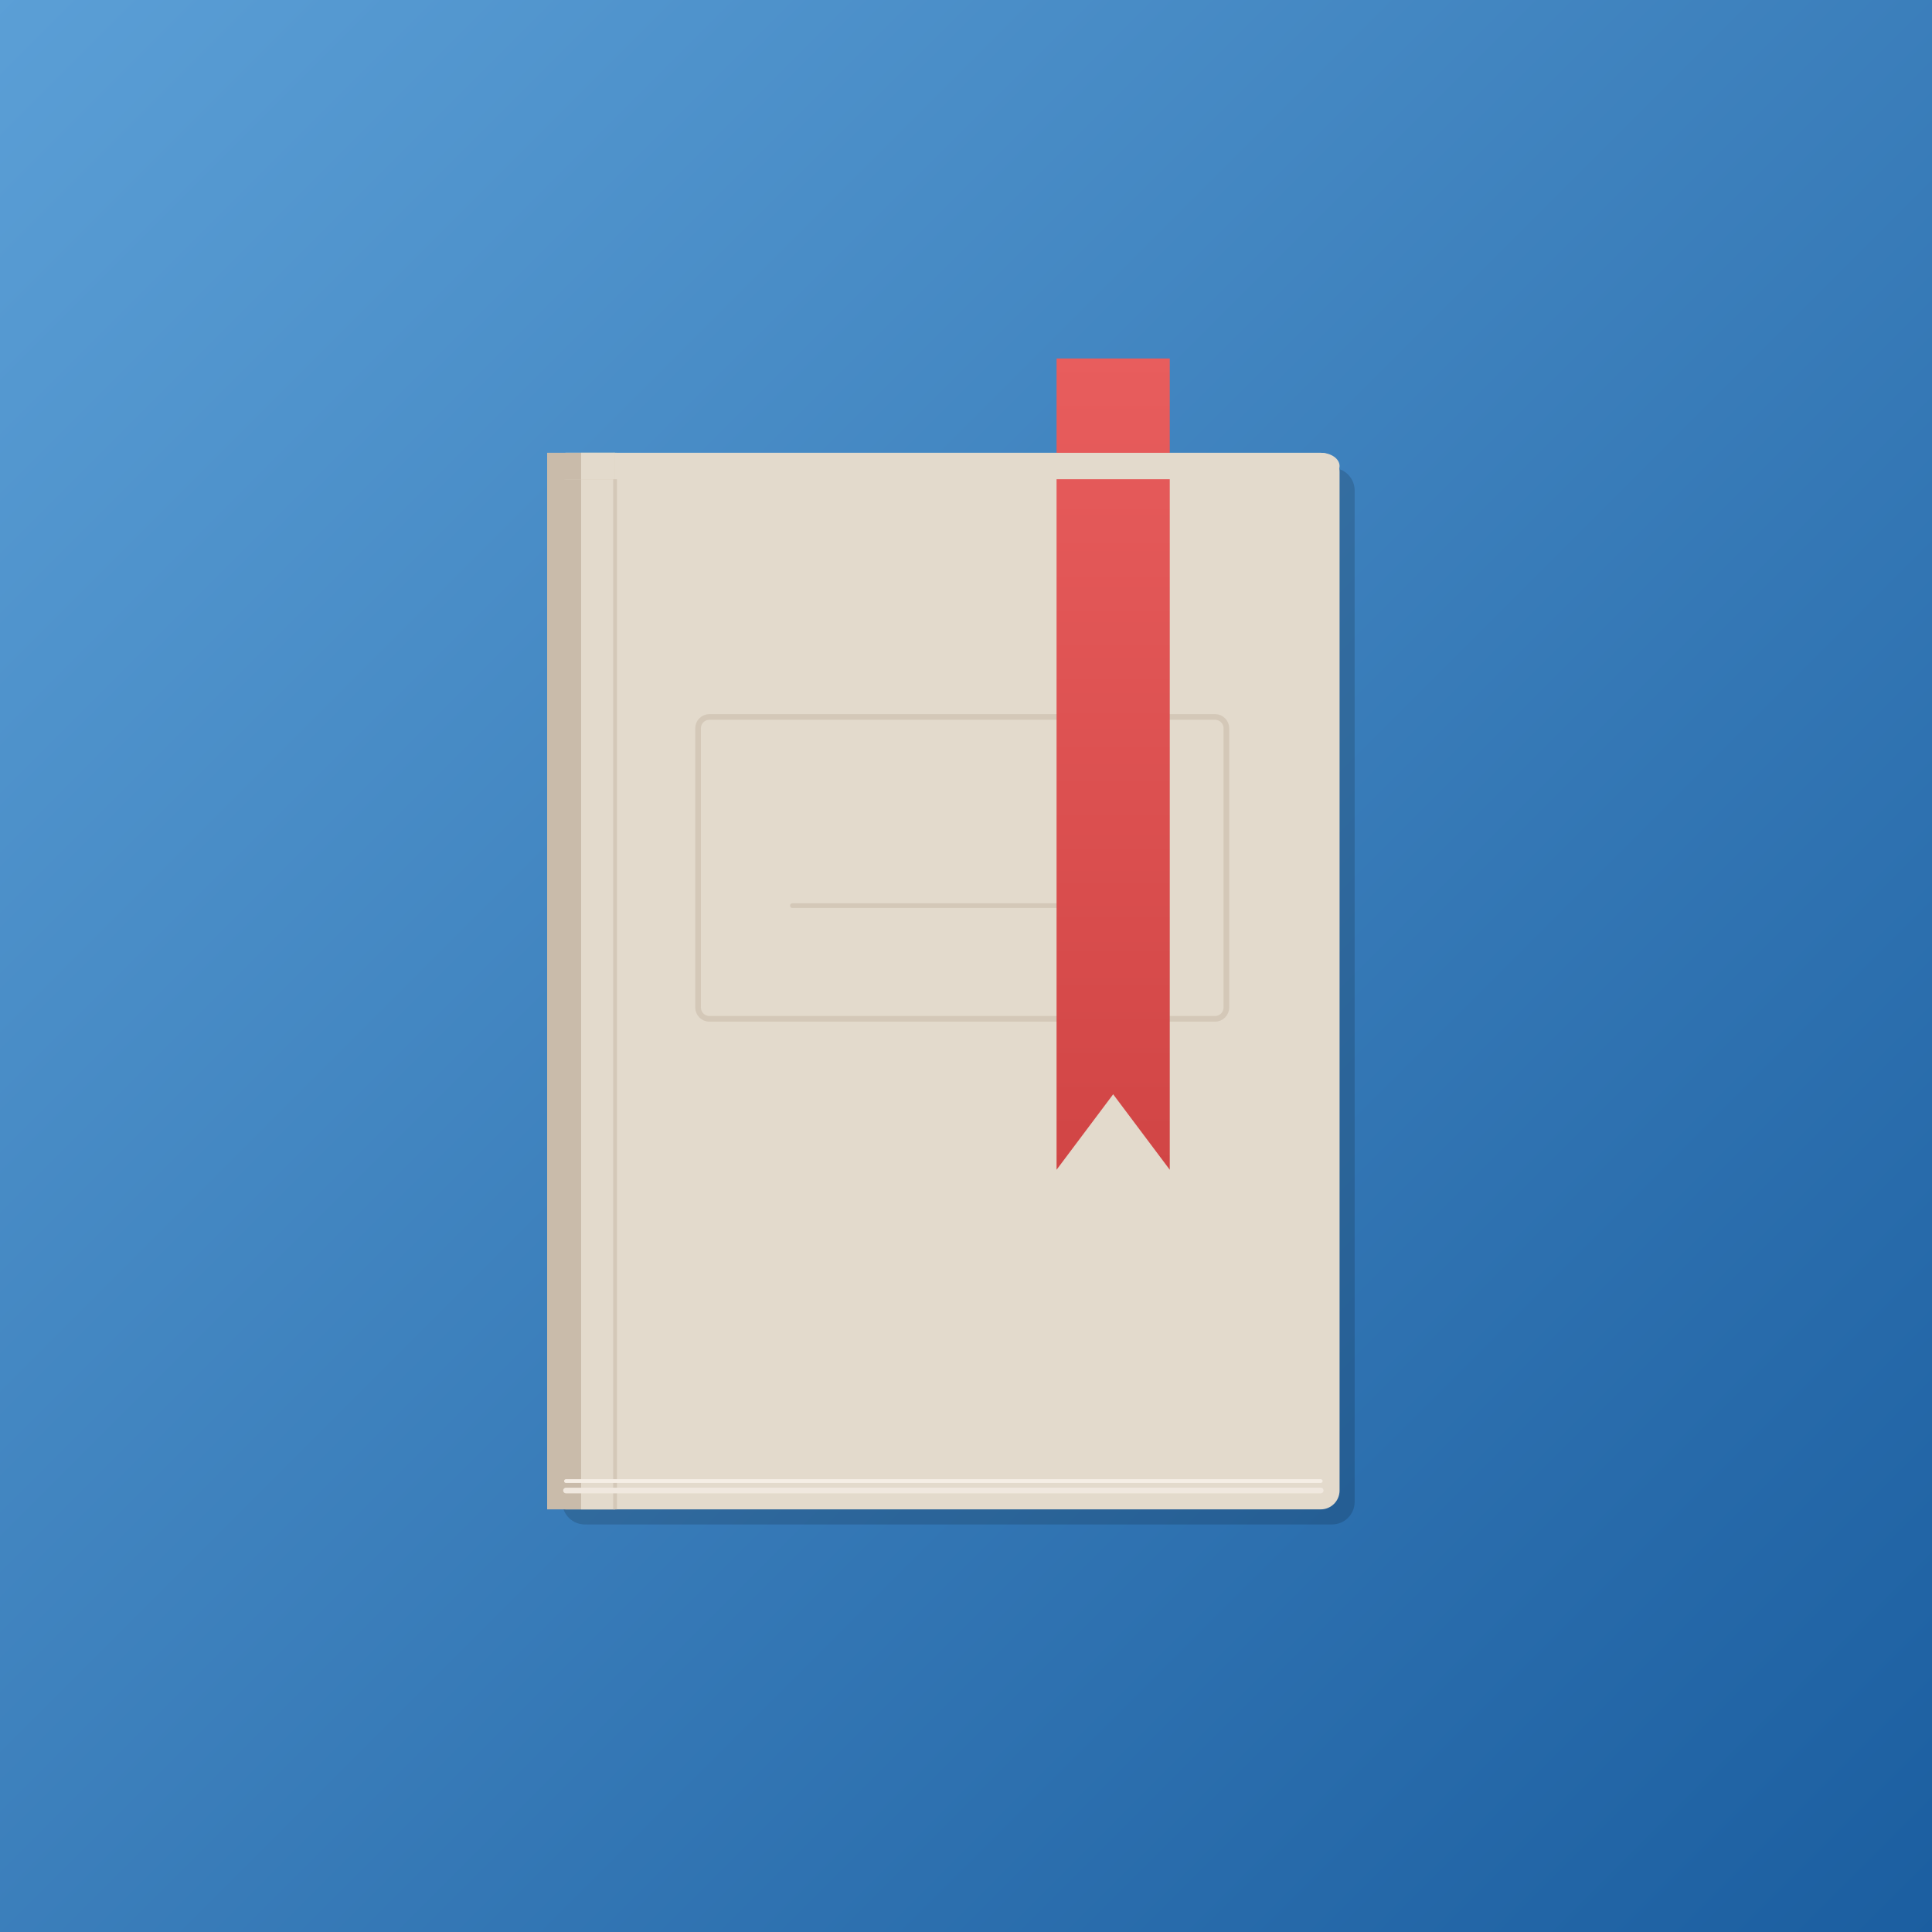
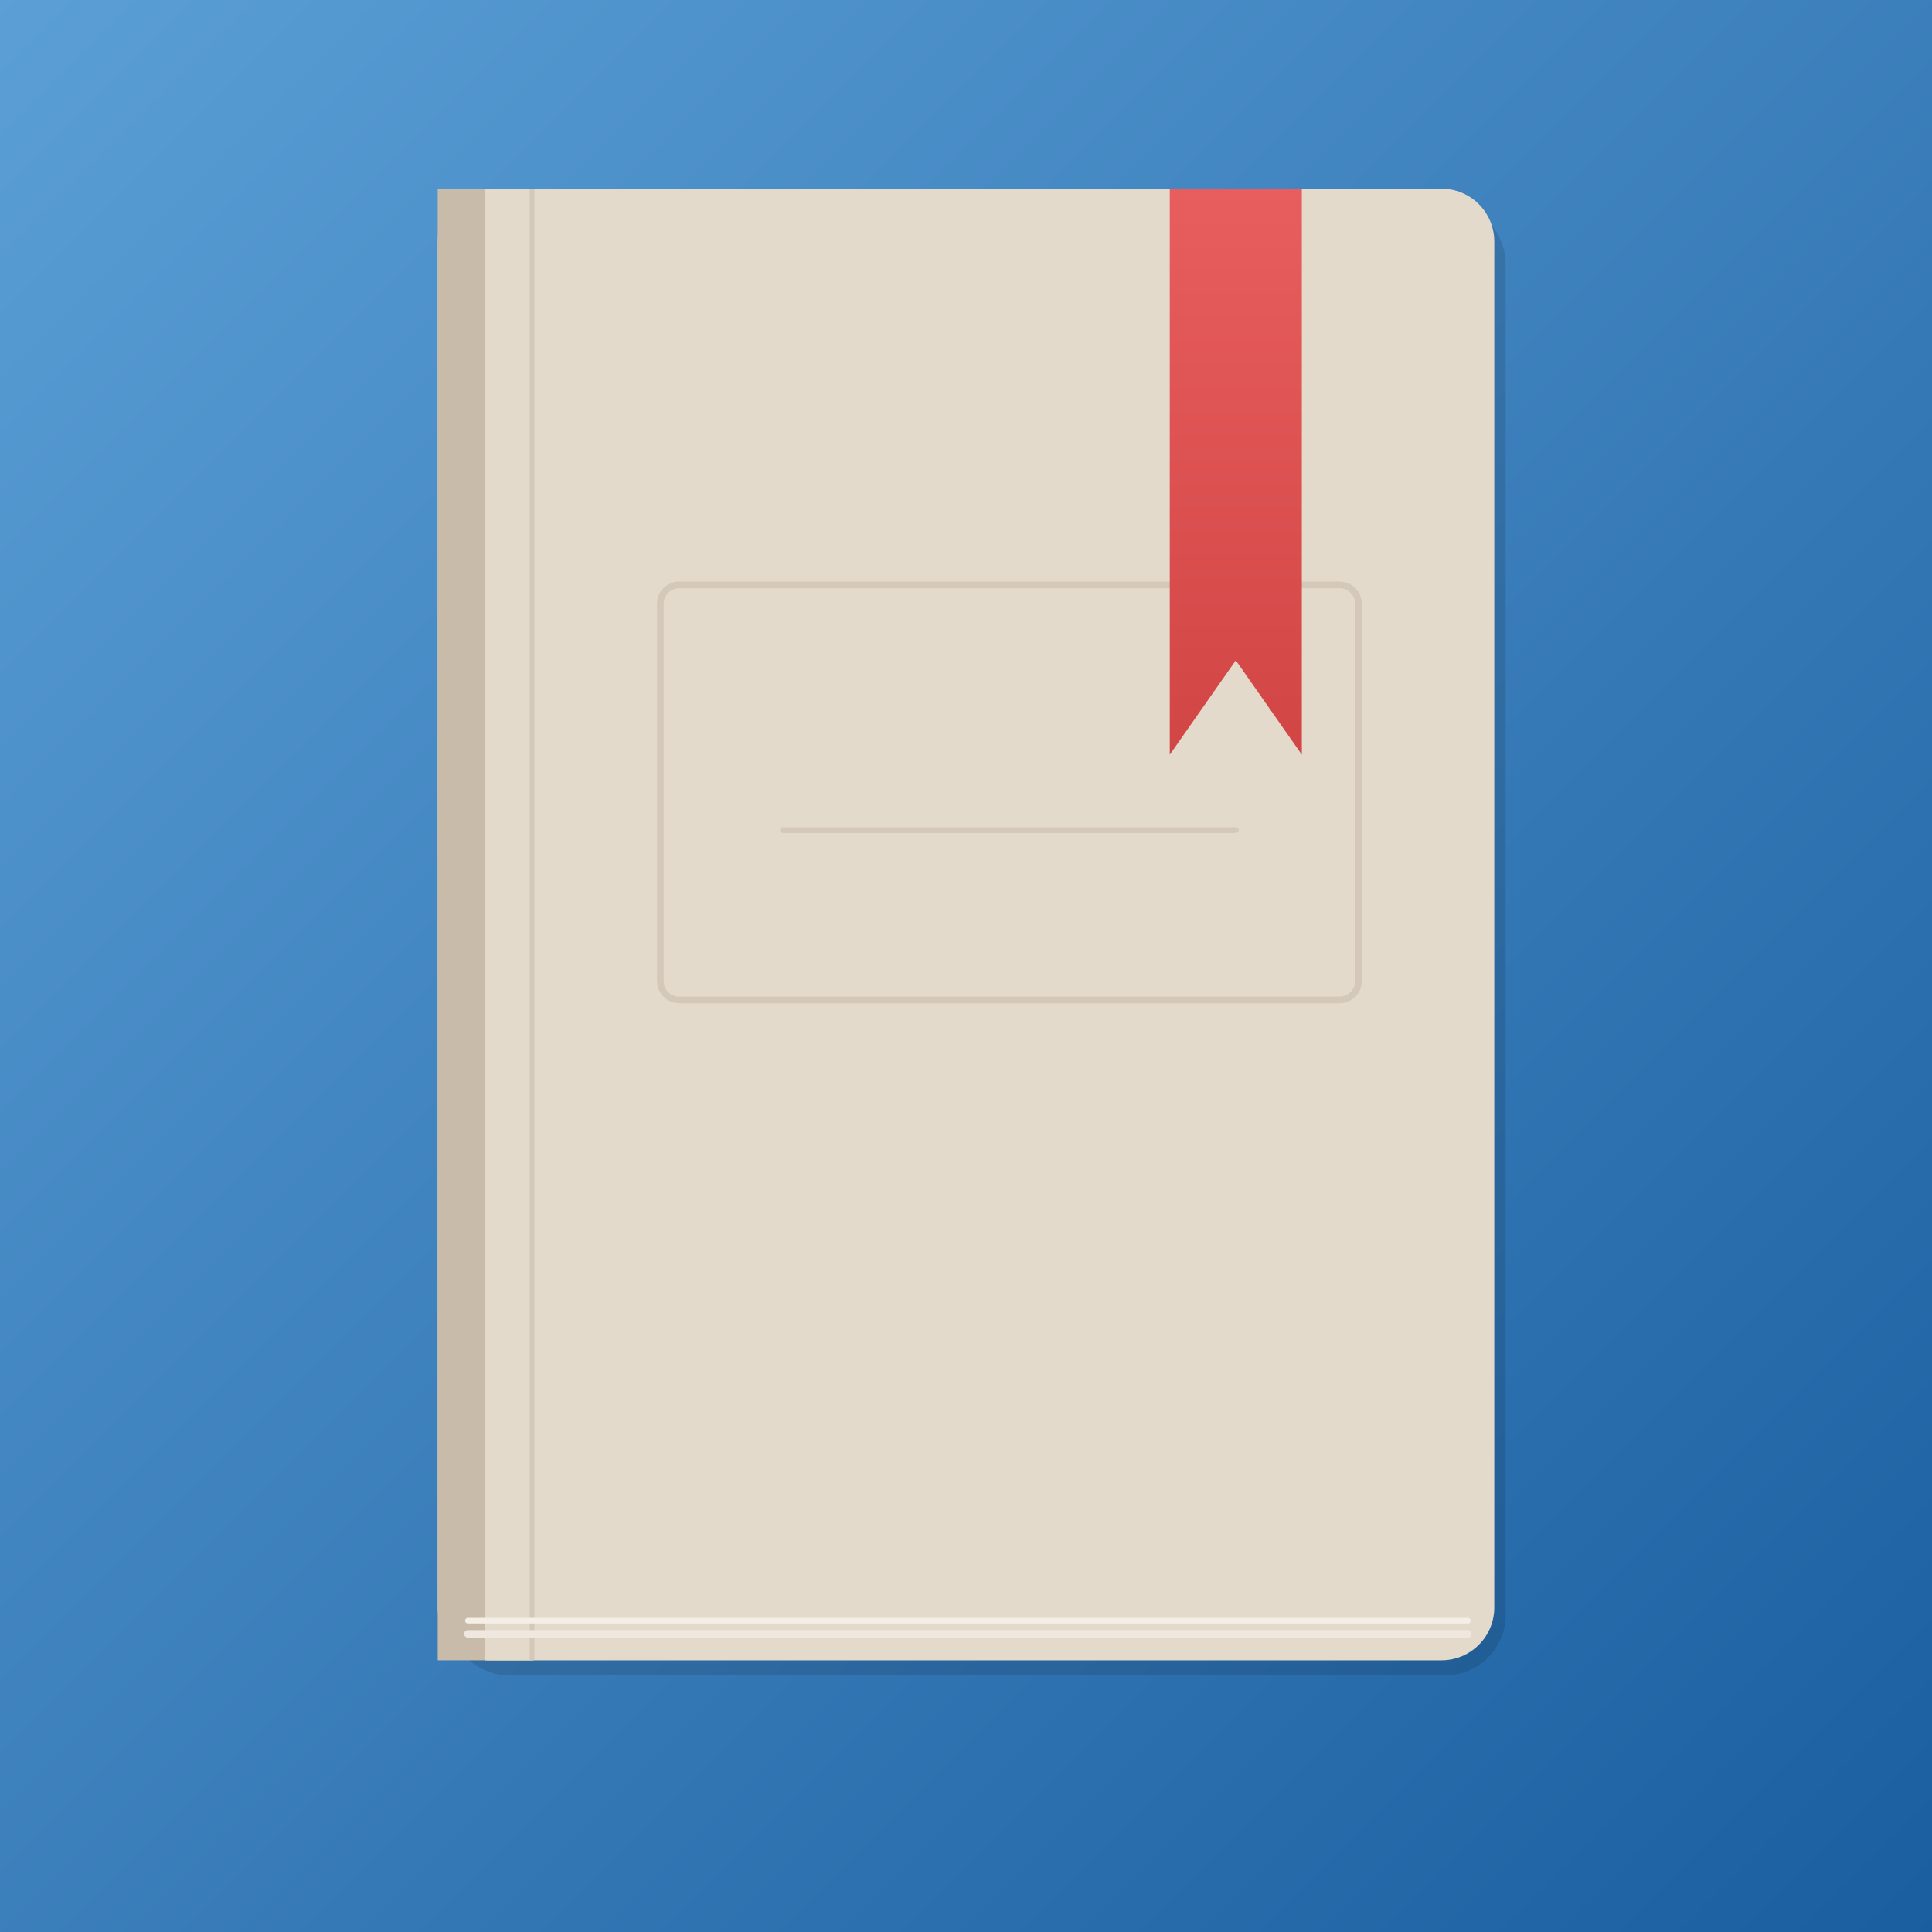
<svg xmlns="http://www.w3.org/2000/svg" viewBox="0 0 1024 1024" width="1024" height="1024">
  <defs>
    <linearGradient id="bg" x1="0%" y1="0%" x2="100%" y2="100%">
      <stop offset="0%" stop-color="#5B9FD6" />
      <stop offset="100%" stop-color="#1B5EA0" />
    </linearGradient>
    <linearGradient id="ribbon" x1="0%" y1="0%" x2="0%" y2="100%">
      <stop offset="0%" stop-color="#E85D5D" />
      <stop offset="100%" stop-color="#D14545" />
    </linearGradient>
+     <clipPath id="bookClip">
+       <rect x="0" y="100" width="1024" height="924" />
+     </clipPath>
  </defs>
  <rect width="1024" height="1024" fill="url(#bg)" />
-   <rect x="298" y="248" width="420" height="560" rx="12" ry="12" fill="rgba(0,0,0,0.15)" />
-   <rect x="290" y="240" width="420" height="560" rx="10" ry="10" fill="#E3DACC" />
-   <rect x="290" y="240" width="36" height="560" rx="10" ry="0" fill="#C9BBAA" />
-   <rect x="308" y="240" width="18" height="560" fill="#E3DACC" />
-   <line x1="326" y1="240" x2="326" y2="800" stroke="#D4C8B8" stroke-width="2" />
-   <rect x="370" y="380" width="280" height="160" rx="6" ry="6" fill="none" stroke="#D4C8B8" stroke-width="3" />
-   <line x1="420" y1="480" x2="600" y2="480" stroke="#D4C8B8" stroke-width="2.5" stroke-linecap="round" />
-   <line x1="300" y1="790" x2="700" y2="790" stroke="#F0E8DF" stroke-width="3" stroke-linecap="round" />
-   <line x1="300" y1="785" x2="700" y2="785" stroke="#F5EEE5" stroke-width="2" stroke-linecap="round" />
-   <path d="M 560 190 L 560 620 L 590 580 L 620 620 L 620 190 Z" fill="url(#ribbon)" />
-   <rect x="290" y="240" width="420" height="14" rx="10" ry="10" fill="#E3DACC" />
-   <rect x="290" y="240" width="36" height="14" rx="10" ry="0" fill="#C9BBAA" />
-   <rect x="308" y="240" width="18" height="14" fill="#E3DACC" />
+   <rect x="238" y="108" width="560" height="780" rx="32" ry="32" fill="rgba(0,0,0,0.12)" />
+   <rect x="232" y="100" width="560" height="780" rx="28" ry="28" fill="#E3DACC" />
+   <rect x="232" y="100" width="50" height="780" rx="28" ry="0" fill="#C9BBAA" />
+   <rect x="257" y="100" width="25" height="780" fill="#E3DACC" />
+   <line x1="282" y1="100" x2="282" y2="880" stroke="#D4C8B8" stroke-width="2.5" />
+   <rect x="350" y="310" width="370" height="220" rx="10" ry="10" fill="none" stroke="#D4C8B8" stroke-width="3.5" />
+   <line x1="415" y1="440" x2="655" y2="440" stroke="#D4C8B8" stroke-width="3" stroke-linecap="round" />
+   <line x1="248" y1="866" x2="778" y2="866" stroke="#F0E8DF" stroke-width="4" stroke-linecap="round" />
+   <line x1="248" y1="859" x2="778" y2="859" stroke="#F5EEE5" stroke-width="3" stroke-linecap="round" />
+   <path d="M 620 100 L 620 400 L 655 350 L 690 400 L 690 100 Z" fill="url(#ribbon)" />
</svg>
